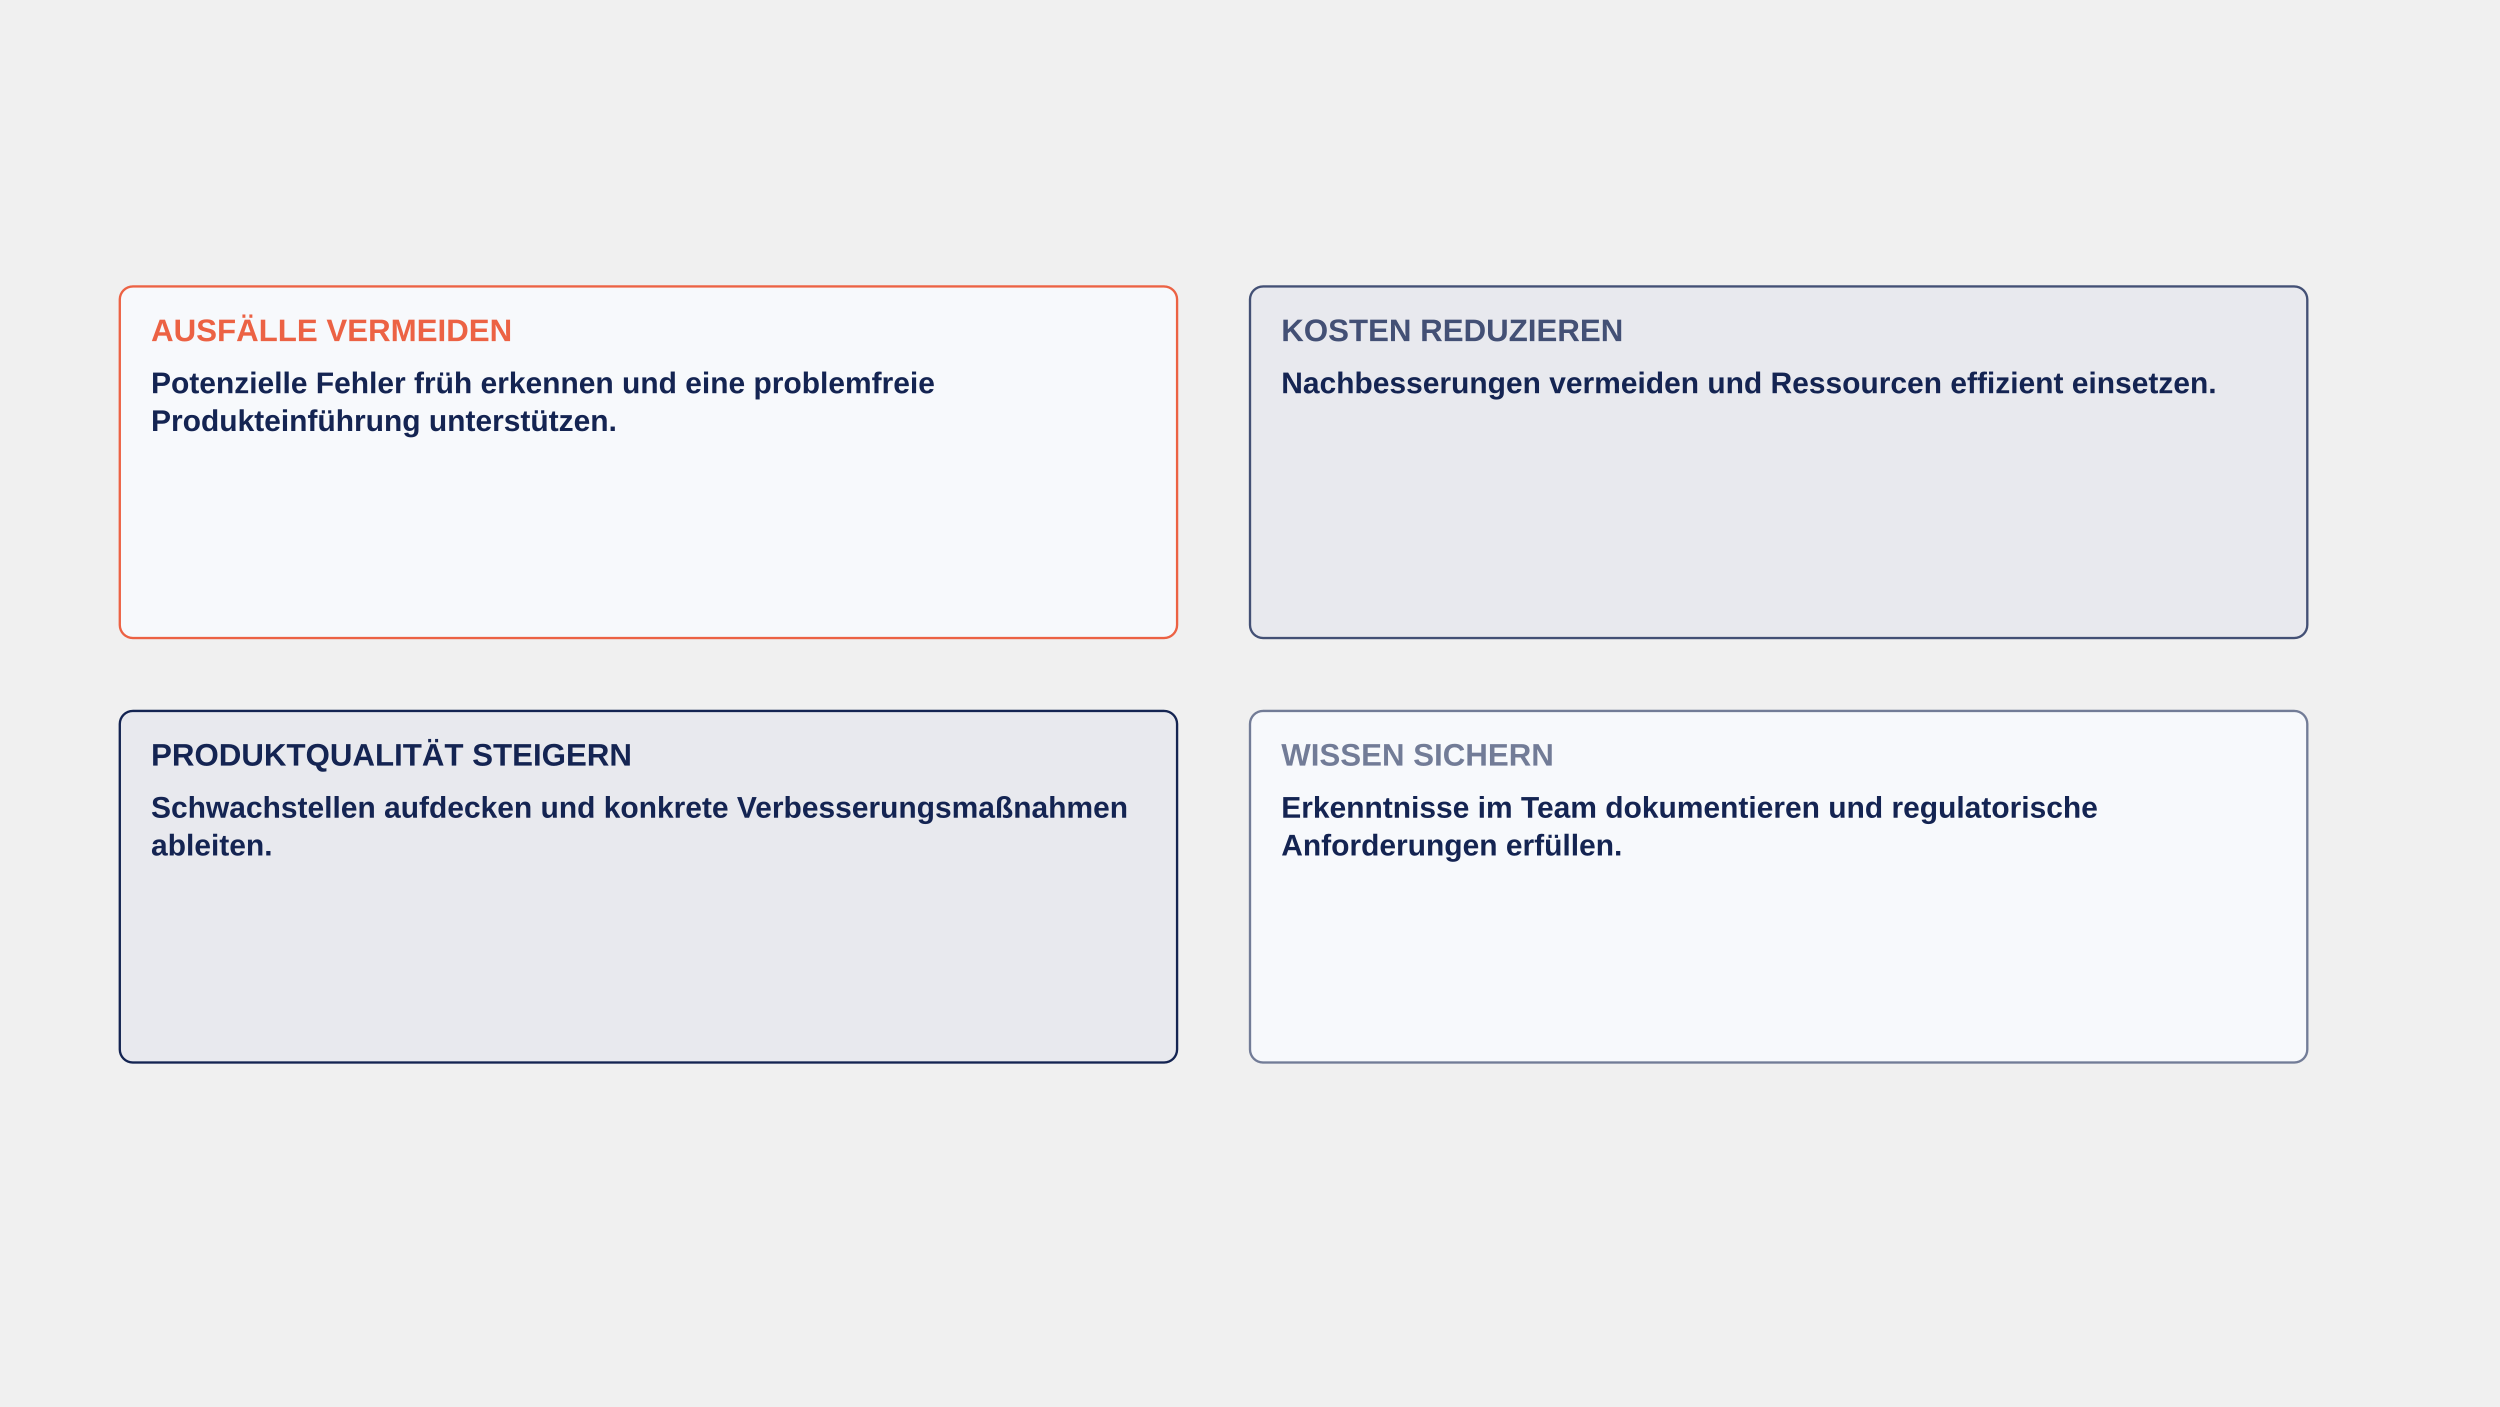
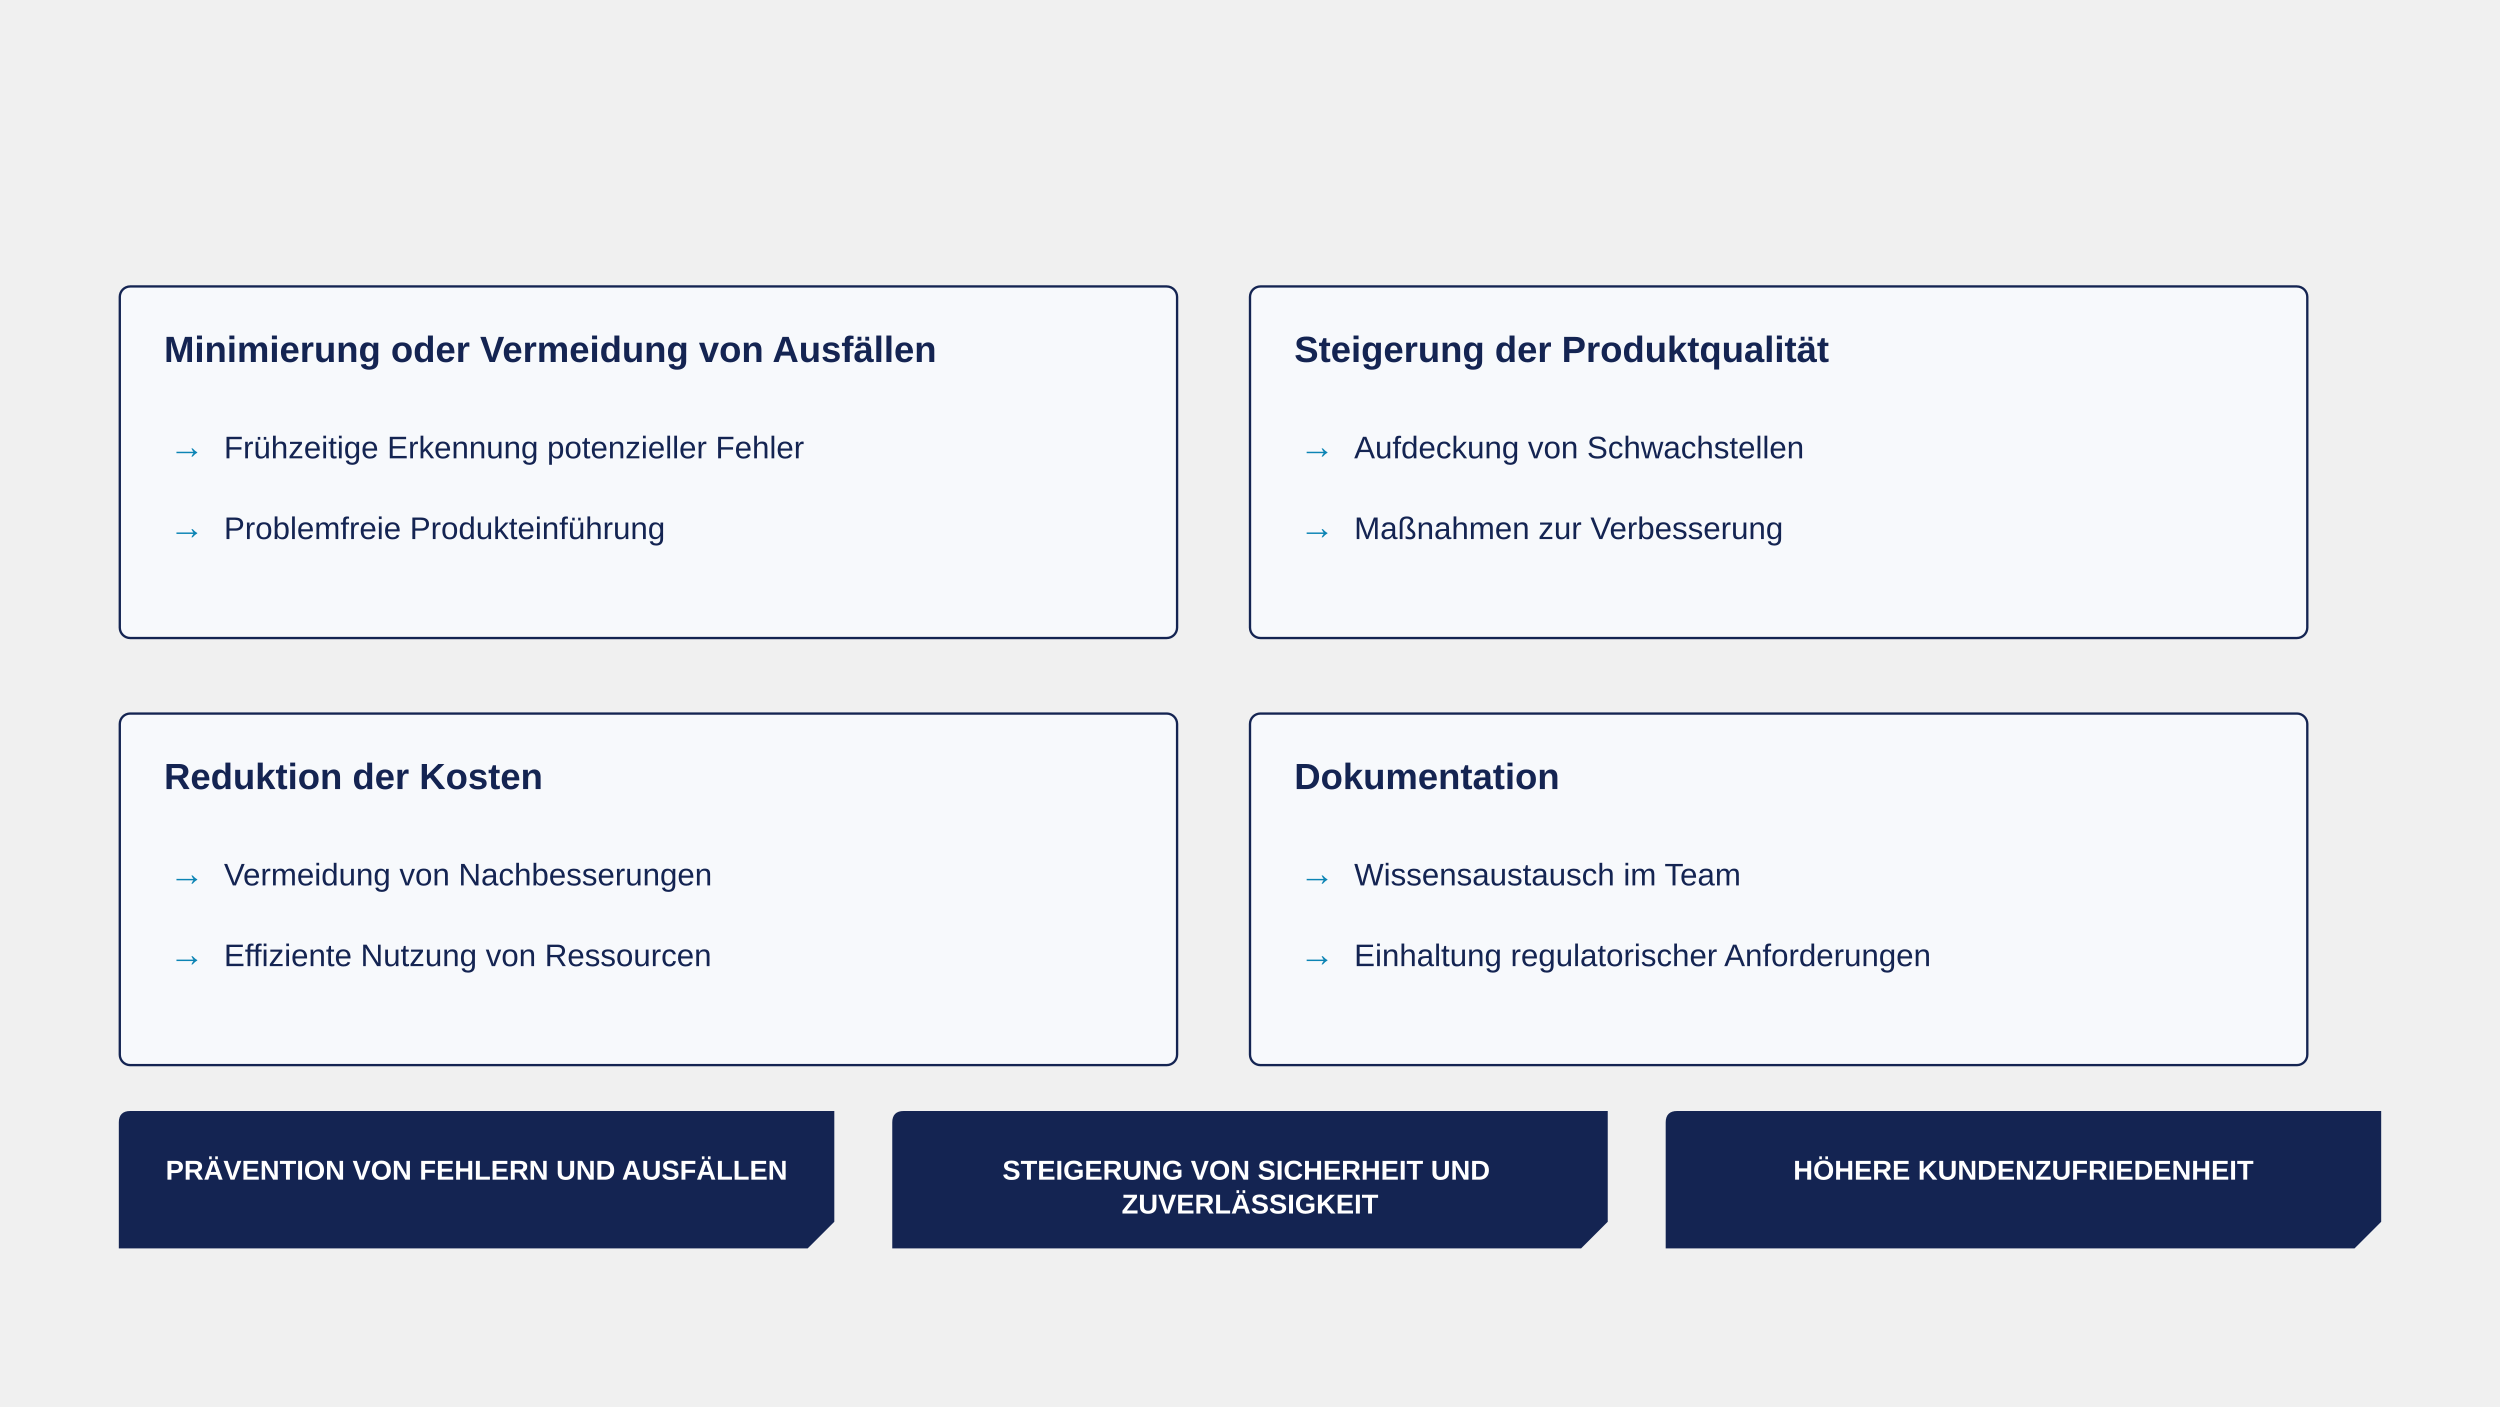
<svg xmlns="http://www.w3.org/2000/svg" width="1920" height="1080" viewBox="0 0 1920 1080" role="img" aria-labelledby="accessible_title accessible_description" data-artifact-scope="content-svg" data-embedding-target="powerpoint-slide" data-scene-id="re2_ch4_fmea_goals" data-brand-profile="reltest-education">
  <defs>
    <marker id="arrow_142452" viewBox="0 0 12 12" refX="10" refY="6" markerWidth="7" markerHeight="7" orient="auto-start-reverse">
      <path d="M1 1L11 6L1 11Z" fill="#142452" />
    </marker>
-     <marker id="arrow_EC6244" viewBox="0 0 12 12" refX="10" refY="6" markerWidth="7" markerHeight="7" orient="auto-start-reverse">
-       <path d="M1 1L11 6L1 11Z" fill="#EC6244" />
+     <marker id="arrow_031334" viewBox="0 0 12 12" refX="10" refY="6" markerWidth="7" markerHeight="7" orient="auto-start-reverse">
+       <path d="M1 1L11 6L1 11Z" fill="#142452" />
    </marker>
-     <marker id="arrow_727C97" viewBox="0 0 12 12" refX="10" refY="6" markerWidth="7" markerHeight="7" orient="auto-start-reverse">
-       <path d="M1 1L11 6L1 11Z" fill="#727C97" />
-     </marker>
-     <marker id="arrow_435075" viewBox="0 0 12 12" refX="10" refY="6" markerWidth="7" markerHeight="7" orient="auto-start-reverse">
-       <path d="M1 1L11 6L1 11Z" fill="#435075" />
+     <marker id="arrow_0C84B4" viewBox="0 0 12 12" refX="10" refY="6" markerWidth="7" markerHeight="7" orient="auto-start-reverse">
+       <path d="M1 1L11 6L1 11Z" fill="#0C84B4" />
    </marker>
  </defs>
  <style>text{font-family:"Archivo", Arial, Helvetica, sans-serif;letter-spacing:0}</style>
  <g id="scene_content" data-qc-group="scene_content" data-qc-layer="content">
    <g data-source-evidence="source_slide" data-source-reference="Quellfolie 66: Ziele der FMEA">
-       <g id="s66_goal_1" data-anim-target="true" data-anim-label="AUSFÄLLE VERMEIDEN">
-         <rect data-qc-allow-overlap="true" x="92" y="220" width="812" height="270" rx="10" fill="#F7F9FC" stroke="#EC6244" stroke-width="1.8" />
-         <text data-qc-role="text" data-qc-layer="text" data-qc-allow-overlap="true" x="116" y="262" font-size="24" font-weight="800" fill="#EC6244" text-anchor="start" data-qc-padding="0">AUSFÄLLE VERMEIDEN</text>
-         <text data-qc-role="text" data-qc-layer="text" data-qc-allow-overlap="true" x="116" y="302" font-size="23" font-weight="600" fill="#142452" text-anchor="start" data-qc-padding="0">
-           <tspan data-qc-role="text" data-qc-layer="text" data-qc-allow-overlap="true" x="116" dy="0">Potenzielle Fehler früh erkennen und eine problemfreie</tspan>
-           <tspan data-qc-role="text" data-qc-layer="text" data-qc-allow-overlap="true" x="116" dy="29">Produkteinführung unterstützen.</tspan>
+       <g id="s66_goal_1">
+         <rect data-qc-allow-overlap="true" x="92" y="220" width="812" height="270" rx="8" fill="#F7F9FC" stroke="#142452" stroke-width="1.8" />
+         <text data-qc-role="text" data-qc-layer="text" data-qc-allow-overlap="true" x="126" y="278" font-size="28" font-weight="600" fill="#142452" text-anchor="start" data-qc-padding="0">
+           <tspan data-qc-role="text" data-qc-layer="text" data-qc-allow-overlap="true" x="126" dy="0">Minimierung oder Vermeidung von Ausfällen</tspan>
+         </text>
+         <text data-qc-role="text" data-qc-layer="text" data-qc-allow-overlap="true" x="130" y="352" font-size="27" font-weight="650" fill="#0C84B4" text-anchor="start" data-qc-padding="0" style="font-family:Oxanium, Archivo, Arial, sans-serif">→</text>
+         <text data-qc-role="text" data-qc-layer="text" data-qc-allow-overlap="true" x="172" y="352" font-size="24" font-weight="500" fill="#142452" text-anchor="start" data-qc-padding="0">
+           <tspan data-qc-role="text" data-qc-layer="text" data-qc-allow-overlap="true" x="172" dy="0">Frühzeitige Erkennung potenzieller Fehler</tspan>
+         </text>
+         <text data-qc-role="text" data-qc-layer="text" data-qc-allow-overlap="true" x="130" y="414" font-size="27" font-weight="650" fill="#0C84B4" text-anchor="start" data-qc-padding="0" style="font-family:Oxanium, Archivo, Arial, sans-serif">→</text>
+         <text data-qc-role="text" data-qc-layer="text" data-qc-allow-overlap="true" x="172" y="414" font-size="24" font-weight="500" fill="#142452" text-anchor="start" data-qc-padding="0">
+           <tspan data-qc-role="text" data-qc-layer="text" data-qc-allow-overlap="true" x="172" dy="0">Problemfreie Produkteinführung</tspan>
        </text>
      </g>
-       <g id="s66_goal_2" data-anim-target="true" data-anim-label="KOSTEN REDUZIEREN">
-         <rect data-qc-allow-overlap="true" x="960" y="220" width="812" height="270" rx="10" fill="#E8E9EE" stroke="#435075" stroke-width="1.8" />
-         <text data-qc-role="text" data-qc-layer="text" data-qc-allow-overlap="true" x="984" y="262" font-size="24" font-weight="800" fill="#435075" text-anchor="start" data-qc-padding="0">KOSTEN REDUZIEREN</text>
-         <text data-qc-role="text" data-qc-layer="text" data-qc-allow-overlap="true" x="984" y="302" font-size="23" font-weight="600" fill="#142452" text-anchor="start" data-qc-padding="0">
-           <tspan data-qc-role="text" data-qc-layer="text" data-qc-allow-overlap="true" x="984" dy="0">Nachbesserungen vermeiden und Ressourcen effizient einsetzen.</tspan>
+       <g id="s66_goal_2">
+         <rect data-qc-allow-overlap="true" x="92" y="548" width="812" height="270" rx="8" fill="#F7F9FC" stroke="#142452" stroke-width="1.8" />
+         <text data-qc-role="text" data-qc-layer="text" data-qc-allow-overlap="true" x="126" y="606" font-size="28" font-weight="600" fill="#142452" text-anchor="start" data-qc-padding="0">
+           <tspan data-qc-role="text" data-qc-layer="text" data-qc-allow-overlap="true" x="126" dy="0">Reduktion der Kosten</tspan>
+         </text>
+         <text data-qc-role="text" data-qc-layer="text" data-qc-allow-overlap="true" x="130" y="680" font-size="27" font-weight="650" fill="#0C84B4" text-anchor="start" data-qc-padding="0" style="font-family:Oxanium, Archivo, Arial, sans-serif">→</text>
+         <text data-qc-role="text" data-qc-layer="text" data-qc-allow-overlap="true" x="172" y="680" font-size="24" font-weight="500" fill="#142452" text-anchor="start" data-qc-padding="0">
+           <tspan data-qc-role="text" data-qc-layer="text" data-qc-allow-overlap="true" x="172" dy="0">Vermeidung von Nachbesserungen</tspan>
+         </text>
+         <text data-qc-role="text" data-qc-layer="text" data-qc-allow-overlap="true" x="130" y="742" font-size="27" font-weight="650" fill="#0C84B4" text-anchor="start" data-qc-padding="0" style="font-family:Oxanium, Archivo, Arial, sans-serif">→</text>
+         <text data-qc-role="text" data-qc-layer="text" data-qc-allow-overlap="true" x="172" y="742" font-size="24" font-weight="500" fill="#142452" text-anchor="start" data-qc-padding="0">
+           <tspan data-qc-role="text" data-qc-layer="text" data-qc-allow-overlap="true" x="172" dy="0">Effiziente Nutzung von Ressourcen</tspan>
        </text>
      </g>
-       <g id="s66_goal_3" data-anim-target="true" data-anim-label="PRODUKTQUALITÄT STEIGERN">
-         <rect data-qc-allow-overlap="true" x="92" y="546" width="812" height="270" rx="10" fill="#E8E9EE" stroke="#142452" stroke-width="1.8" />
-         <text data-qc-role="text" data-qc-layer="text" data-qc-allow-overlap="true" x="116" y="588" font-size="24" font-weight="800" fill="#142452" text-anchor="start" data-qc-padding="0">PRODUKTQUALITÄT STEIGERN</text>
-         <text data-qc-role="text" data-qc-layer="text" data-qc-allow-overlap="true" x="116" y="628" font-size="23" font-weight="600" fill="#142452" text-anchor="start" data-qc-padding="0">
-           <tspan data-qc-role="text" data-qc-layer="text" data-qc-allow-overlap="true" x="116" dy="0">Schwachstellen aufdecken und konkrete Verbesserungsmaßnahmen</tspan>
-           <tspan data-qc-role="text" data-qc-layer="text" data-qc-allow-overlap="true" x="116" dy="29">ableiten.</tspan>
+       <g id="s66_goal_3">
+         <rect data-qc-allow-overlap="true" x="960" y="220" width="812" height="270" rx="8" fill="#F7F9FC" stroke="#142452" stroke-width="1.8" />
+         <text data-qc-role="text" data-qc-layer="text" data-qc-allow-overlap="true" x="994" y="278" font-size="28" font-weight="600" fill="#142452" text-anchor="start" data-qc-padding="0">
+           <tspan data-qc-role="text" data-qc-layer="text" data-qc-allow-overlap="true" x="994" dy="0">Steigerung der Produktqualität</tspan>
+         </text>
+         <text data-qc-role="text" data-qc-layer="text" data-qc-allow-overlap="true" x="998" y="352" font-size="27" font-weight="650" fill="#0C84B4" text-anchor="start" data-qc-padding="0" style="font-family:Oxanium, Archivo, Arial, sans-serif">→</text>
+         <text data-qc-role="text" data-qc-layer="text" data-qc-allow-overlap="true" x="1040" y="352" font-size="24" font-weight="500" fill="#142452" text-anchor="start" data-qc-padding="0">
+           <tspan data-qc-role="text" data-qc-layer="text" data-qc-allow-overlap="true" x="1040" dy="0">Aufdeckung von Schwachstellen</tspan>
+         </text>
+         <text data-qc-role="text" data-qc-layer="text" data-qc-allow-overlap="true" x="998" y="414" font-size="27" font-weight="650" fill="#0C84B4" text-anchor="start" data-qc-padding="0" style="font-family:Oxanium, Archivo, Arial, sans-serif">→</text>
+         <text data-qc-role="text" data-qc-layer="text" data-qc-allow-overlap="true" x="1040" y="414" font-size="24" font-weight="500" fill="#142452" text-anchor="start" data-qc-padding="0">
+           <tspan data-qc-role="text" data-qc-layer="text" data-qc-allow-overlap="true" x="1040" dy="0">Maßnahmen zur Verbesserung</tspan>
        </text>
      </g>
-       <g id="s66_goal_4" data-anim-target="true" data-anim-label="WISSEN SICHERN">
-         <rect data-qc-allow-overlap="true" x="960" y="546" width="812" height="270" rx="10" fill="#F7F9FC" stroke="#727C97" stroke-width="1.8" />
-         <text data-qc-role="text" data-qc-layer="text" data-qc-allow-overlap="true" x="984" y="588" font-size="24" font-weight="800" fill="#727C97" text-anchor="start" data-qc-padding="0">WISSEN SICHERN</text>
-         <text data-qc-role="text" data-qc-layer="text" data-qc-allow-overlap="true" x="984" y="628" font-size="23" font-weight="600" fill="#142452" text-anchor="start" data-qc-padding="0">
-           <tspan data-qc-role="text" data-qc-layer="text" data-qc-allow-overlap="true" x="984" dy="0">Erkenntnisse im Team dokumentieren und regulatorische</tspan>
-           <tspan data-qc-role="text" data-qc-layer="text" data-qc-allow-overlap="true" x="984" dy="29">Anforderungen erfüllen.</tspan>
+       <g id="s66_goal_4">
+         <rect data-qc-allow-overlap="true" x="960" y="548" width="812" height="270" rx="8" fill="#F7F9FC" stroke="#142452" stroke-width="1.8" />
+         <text data-qc-role="text" data-qc-layer="text" data-qc-allow-overlap="true" x="994" y="606" font-size="28" font-weight="600" fill="#142452" text-anchor="start" data-qc-padding="0">
+           <tspan data-qc-role="text" data-qc-layer="text" data-qc-allow-overlap="true" x="994" dy="0">Dokumentation</tspan>
+         </text>
+         <text data-qc-role="text" data-qc-layer="text" data-qc-allow-overlap="true" x="998" y="680" font-size="27" font-weight="650" fill="#0C84B4" text-anchor="start" data-qc-padding="0" style="font-family:Oxanium, Archivo, Arial, sans-serif">→</text>
+         <text data-qc-role="text" data-qc-layer="text" data-qc-allow-overlap="true" x="1040" y="680" font-size="24" font-weight="500" fill="#142452" text-anchor="start" data-qc-padding="0">
+           <tspan data-qc-role="text" data-qc-layer="text" data-qc-allow-overlap="true" x="1040" dy="0">Wissensaustausch im Team</tspan>
+         </text>
+         <text data-qc-role="text" data-qc-layer="text" data-qc-allow-overlap="true" x="998" y="742" font-size="27" font-weight="650" fill="#0C84B4" text-anchor="start" data-qc-padding="0" style="font-family:Oxanium, Archivo, Arial, sans-serif">→</text>
+         <text data-qc-role="text" data-qc-layer="text" data-qc-allow-overlap="true" x="1040" y="742" font-size="24" font-weight="500" fill="#142452" text-anchor="start" data-qc-padding="0">
+           <tspan data-qc-role="text" data-qc-layer="text" data-qc-allow-overlap="true" x="1040" dy="0">Einhaltung regulatorischer Anforderungen</tspan>
+         </text>
+       </g>
+       <g id="s66_prevention">
+         <path data-qc-allow-overlap="true" fill="#142452" stroke="#142452" stroke-width="1.5" d="M100 854H640V938L620 958H92V862Q92 854 100 854Z" data-design-role="existing-section-surface" />
+         <text data-qc-role="text" data-qc-layer="text" data-qc-allow-overlap="true" x="366" y="906" font-size="21" font-weight="600" fill="#FFFFFF" text-anchor="middle" data-qc-padding="0">
+           <tspan data-qc-role="text" data-qc-layer="text" data-qc-allow-overlap="true" x="366" dy="0">PRÄVENTION VON FEHLERN UND AUSFÄLLEN</tspan>
+         </text>
+         <path data-qc-allow-overlap="true" fill="#142452" stroke="#142452" stroke-width="1.5" d="M694 854H1234V938L1214 958H686V862Q686 854 694 854Z" data-design-role="existing-section-surface" />
+         <text data-qc-role="text" data-qc-layer="text" data-qc-allow-overlap="true" x="960" y="906" font-size="21" font-weight="600" fill="#FFFFFF" text-anchor="middle" data-qc-padding="0">
+           <tspan data-qc-role="text" data-qc-layer="text" data-qc-allow-overlap="true" x="960" dy="0">STEIGERUNG VON SICHERHEIT UND</tspan>
+           <tspan data-qc-role="text" data-qc-layer="text" data-qc-allow-overlap="true" x="960" dy="26">ZUVERLÄSSIGKEIT</tspan>
+         </text>
+         <path data-qc-allow-overlap="true" fill="#142452" stroke="#142452" stroke-width="1.5" d="M1288 854H1828V938L1808 958H1280V862Q1280 854 1288 854Z" data-design-role="existing-section-surface" />
+         <text data-qc-role="text" data-qc-layer="text" data-qc-allow-overlap="true" x="1554" y="906" font-size="21" font-weight="600" fill="#FFFFFF" text-anchor="middle" data-qc-padding="0">
+           <tspan data-qc-role="text" data-qc-layer="text" data-qc-allow-overlap="true" x="1554" dy="0">HÖHERE KUNDENZUFRIEDENHEIT</tspan>
        </text>
      </g>
    </g>
  </g>
</svg>
